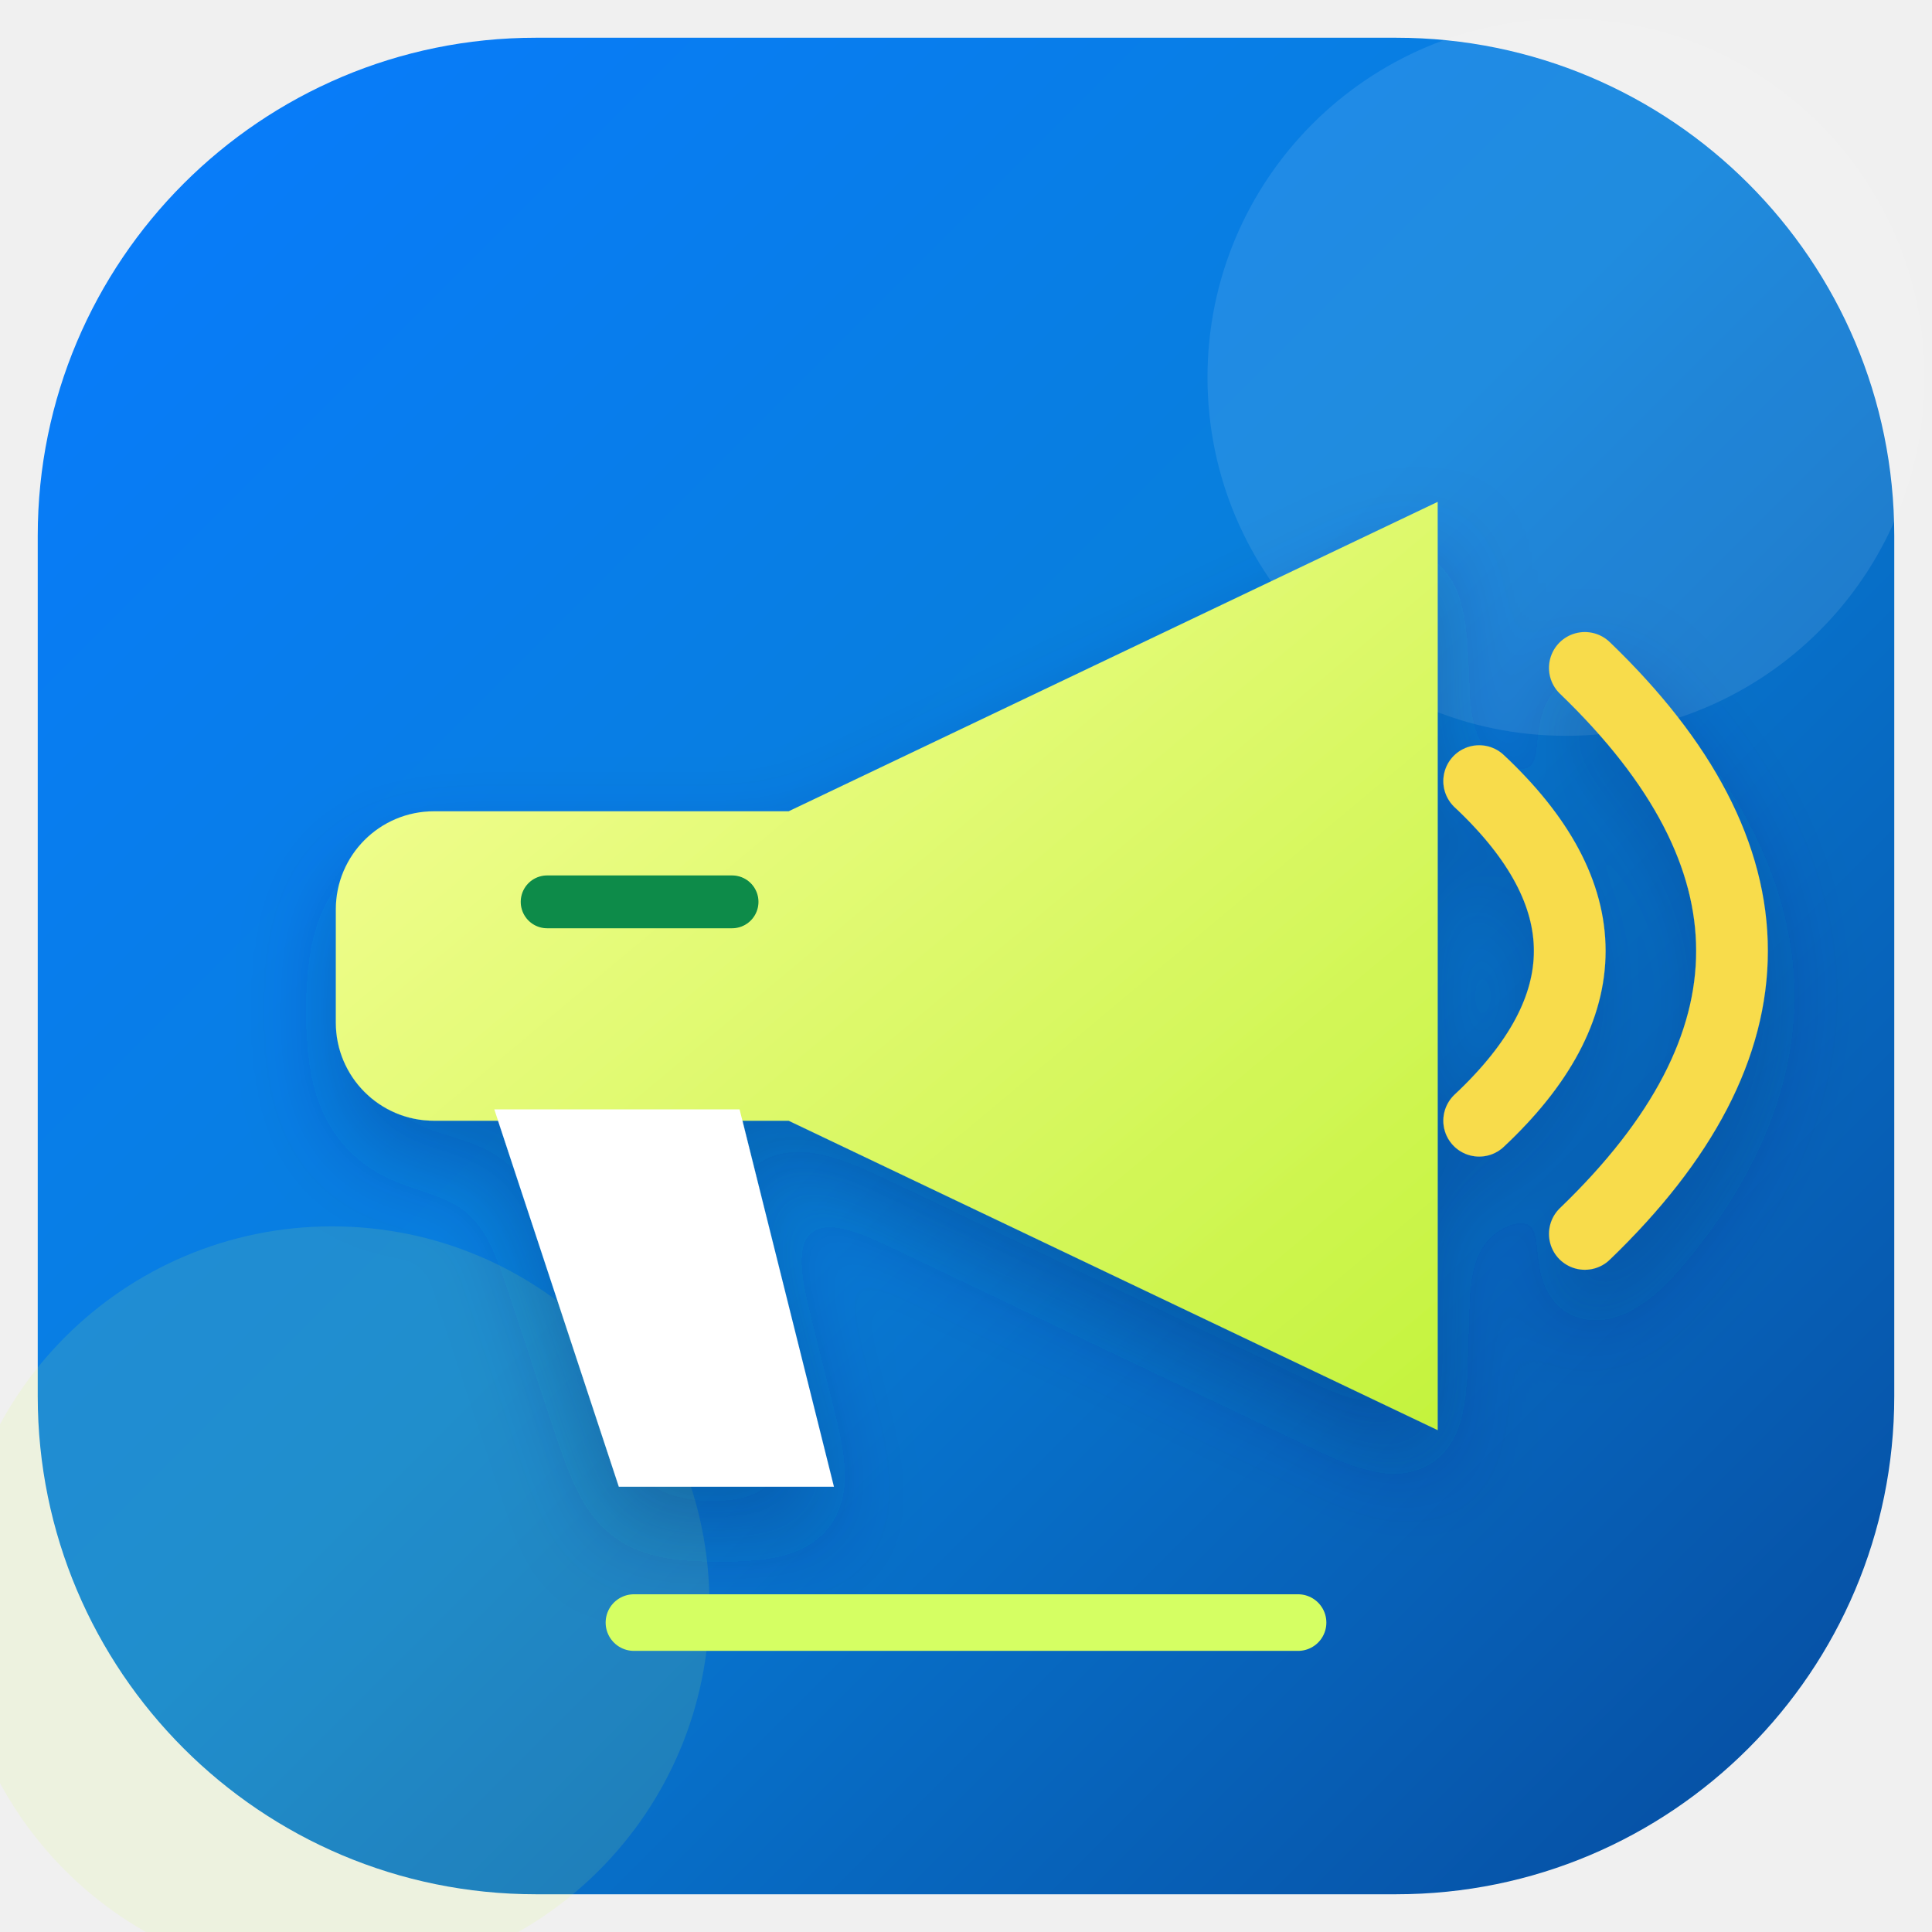
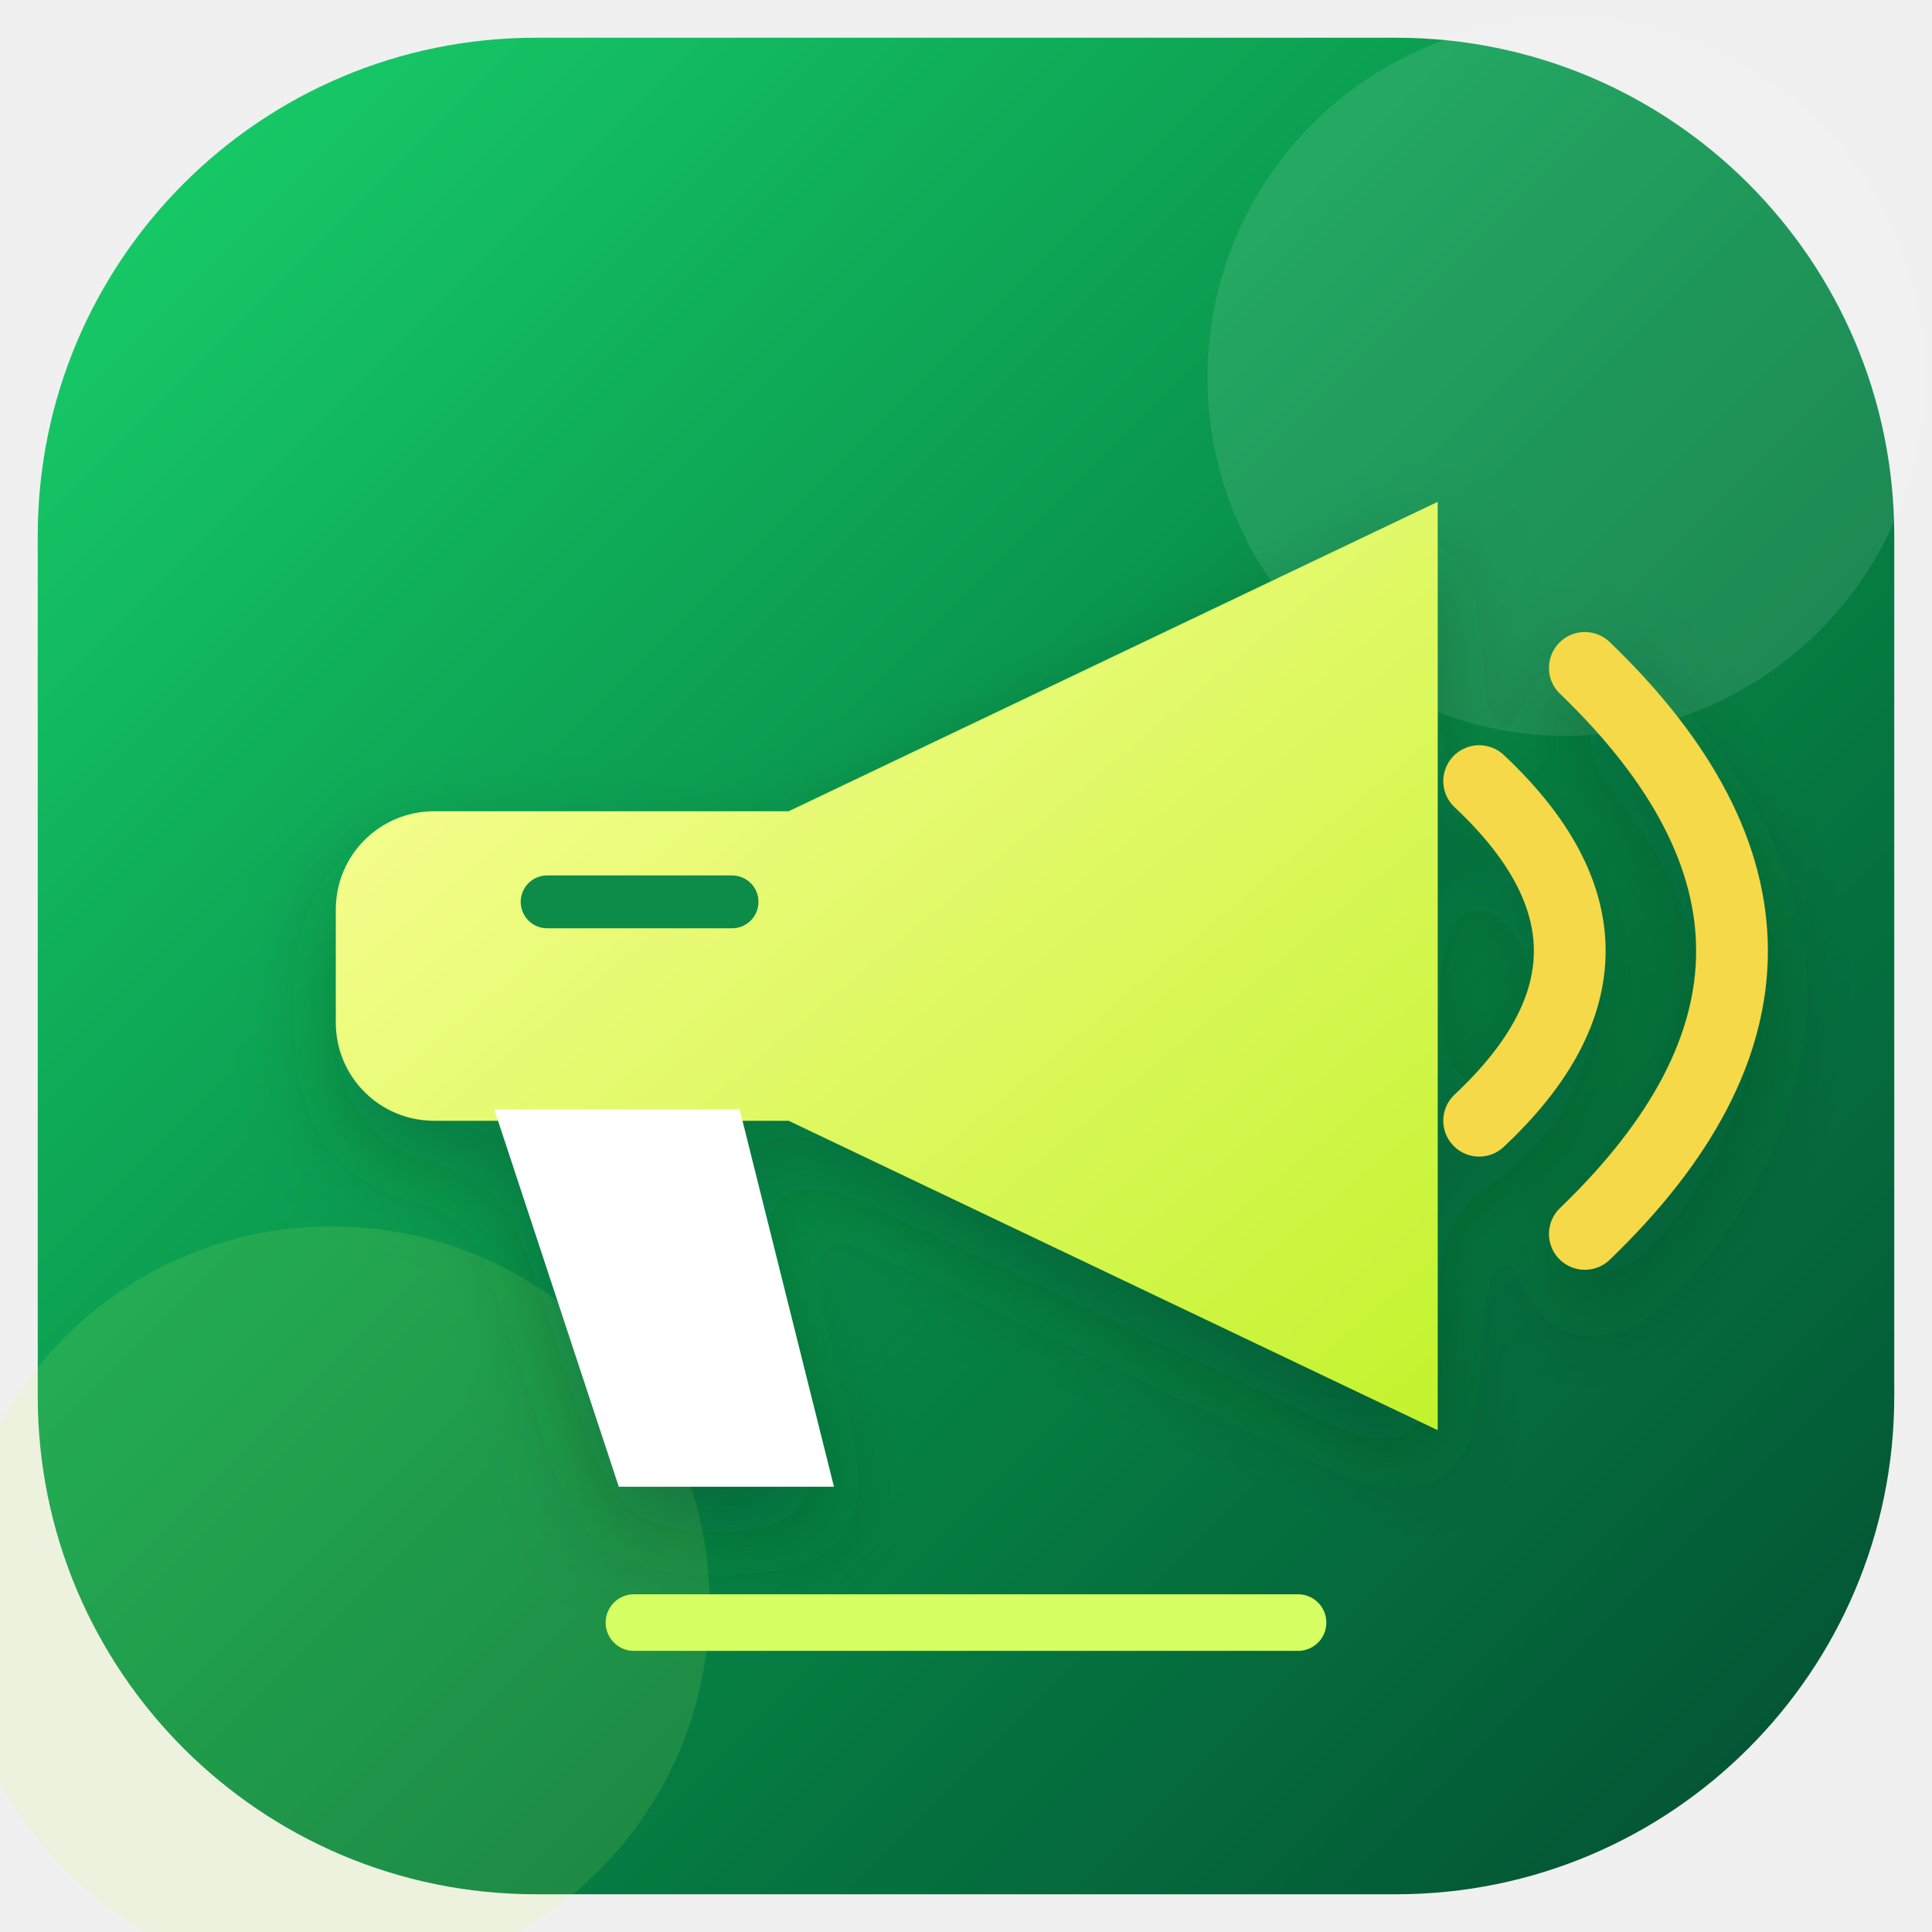
<svg xmlns="http://www.w3.org/2000/svg" viewBox="0 0 512 512" role="img" aria-labelledby="title desc">
  <defs>
    <linearGradient id="bg" x1="0" y1="0" x2="1" y2="1">
-       <stop stop-color="#087bff" />
-       <stop offset=".48" stop-color="#087fdb" />
-       <stop offset="1" stop-color="#064a9d" />
+       <stop stop-color="#19d36c" />
+       <stop offset=".52" stop-color="#078b48" />
+       <stop offset="1" stop-color="#034c31" />
    </linearGradient>
    <linearGradient id="horn" x1="0" y1="0" x2="1" y2="1">
-       <stop stop-color="#f8ff9c" />
-       <stop offset="1" stop-color="#c4f33d" />
+       <stop stop-color="#ffffa0" />
+       <stop offset="1" stop-color="#c3f32e" />
    </linearGradient>
    <filter id="shadow" x="-30%" y="-30%" width="160%" height="160%">
-       <feDropShadow dx="0" dy="12" stdDeviation="12" flood-color="#042d68" flood-opacity=".3" />
+       <feDropShadow dx="0" dy="12" stdDeviation="12" flood-color="#003b24" flood-opacity=".3" />
    </filter>
  </defs>
  <rect x="10" y="10" width="492" height="492" rx="132" fill="url(#bg)" />
  <circle cx="415" cy="100" r="95" fill="#fff" opacity=".1" />
  <circle cx="88" cy="425" r="100" fill="#d6ff5b" opacity=".12" />
  <g filter="url(#shadow)">
    <path d="M115 215h94l172-82v246l-172-82h-94a26 26 0 0 1-26-26v-30a26 26 0 0 1 26-26Z" fill="url(#horn)" />
    <path d="m196 294 25 100h-57l-33-100" fill="#fff" />
-     <path d="M392 207q48 45 0 90M420 177q78 75 0 150" fill="none" stroke="#f8dc4b" stroke-width="19" stroke-linecap="round" />
+     <path d="M392 207q48 45 0 90M420 177q78 75 0 150" fill="none" stroke="#f5d94a" stroke-width="19" stroke-linecap="round" />
    <path d="M145 239h49" stroke="#078b48" stroke-width="14" stroke-linecap="round" />
  </g>
  <path d="M168 430h176" stroke="#d5ff63" stroke-width="15" stroke-linecap="round" />
</svg>
